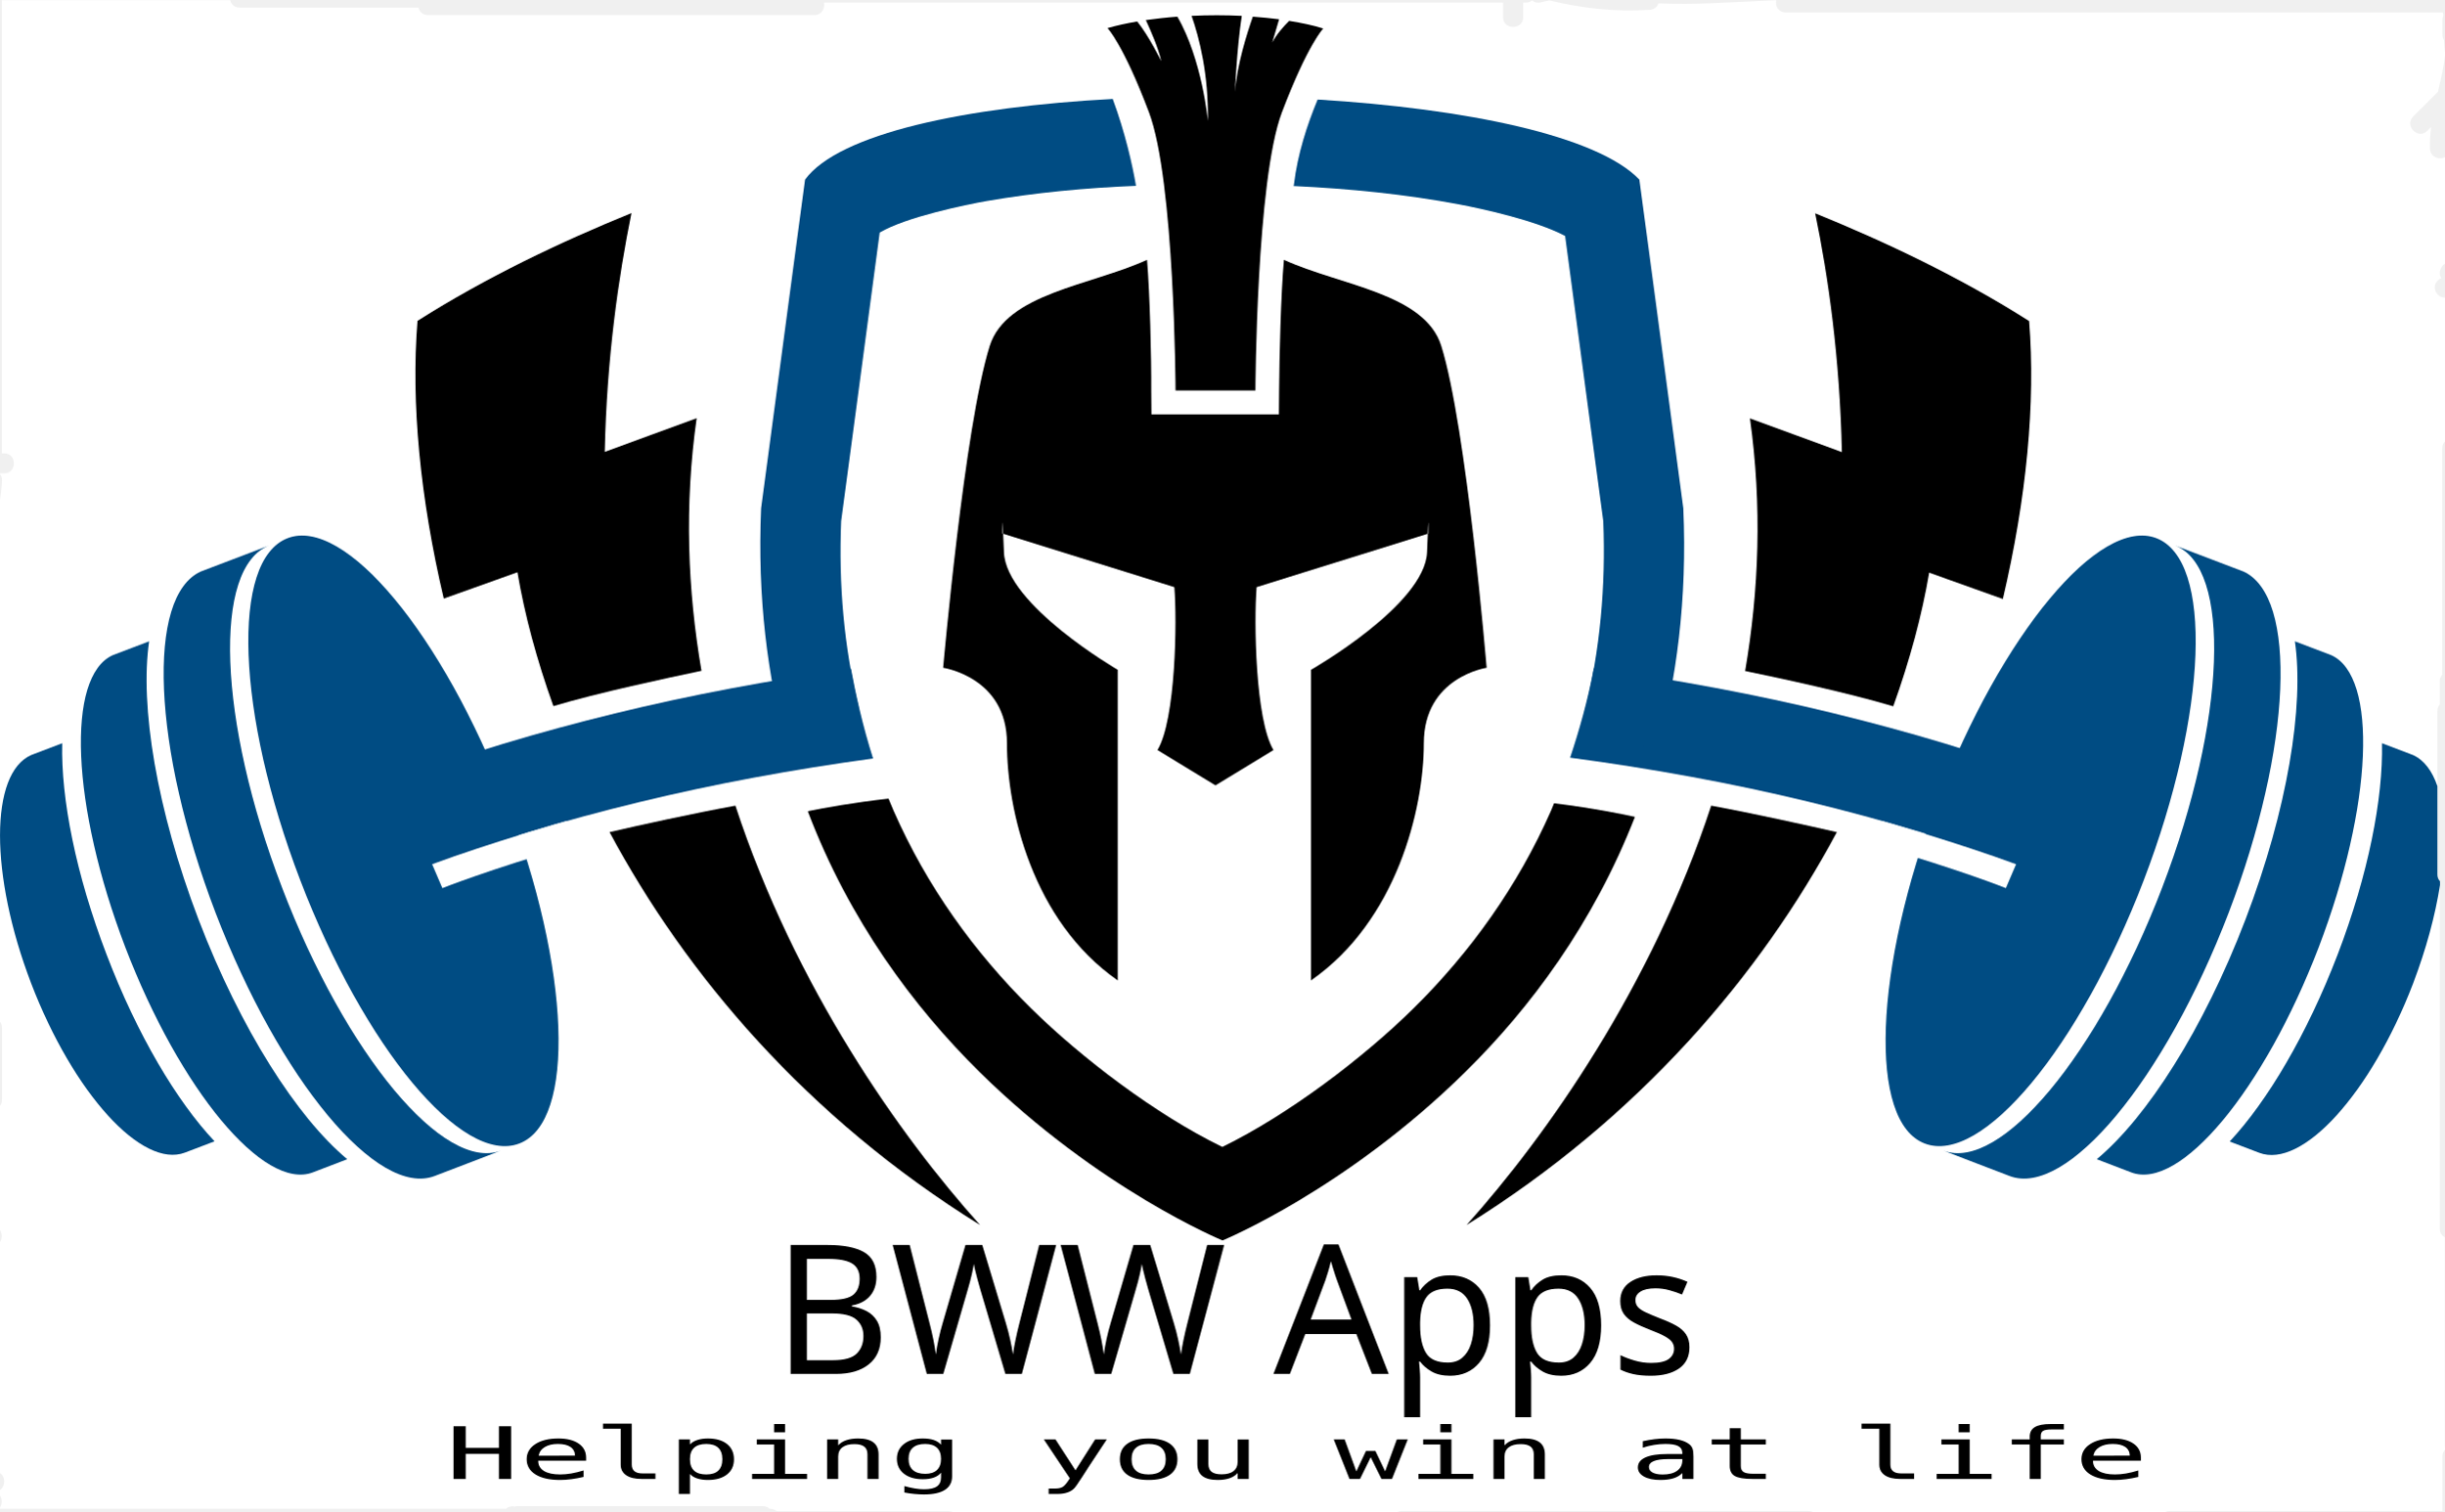
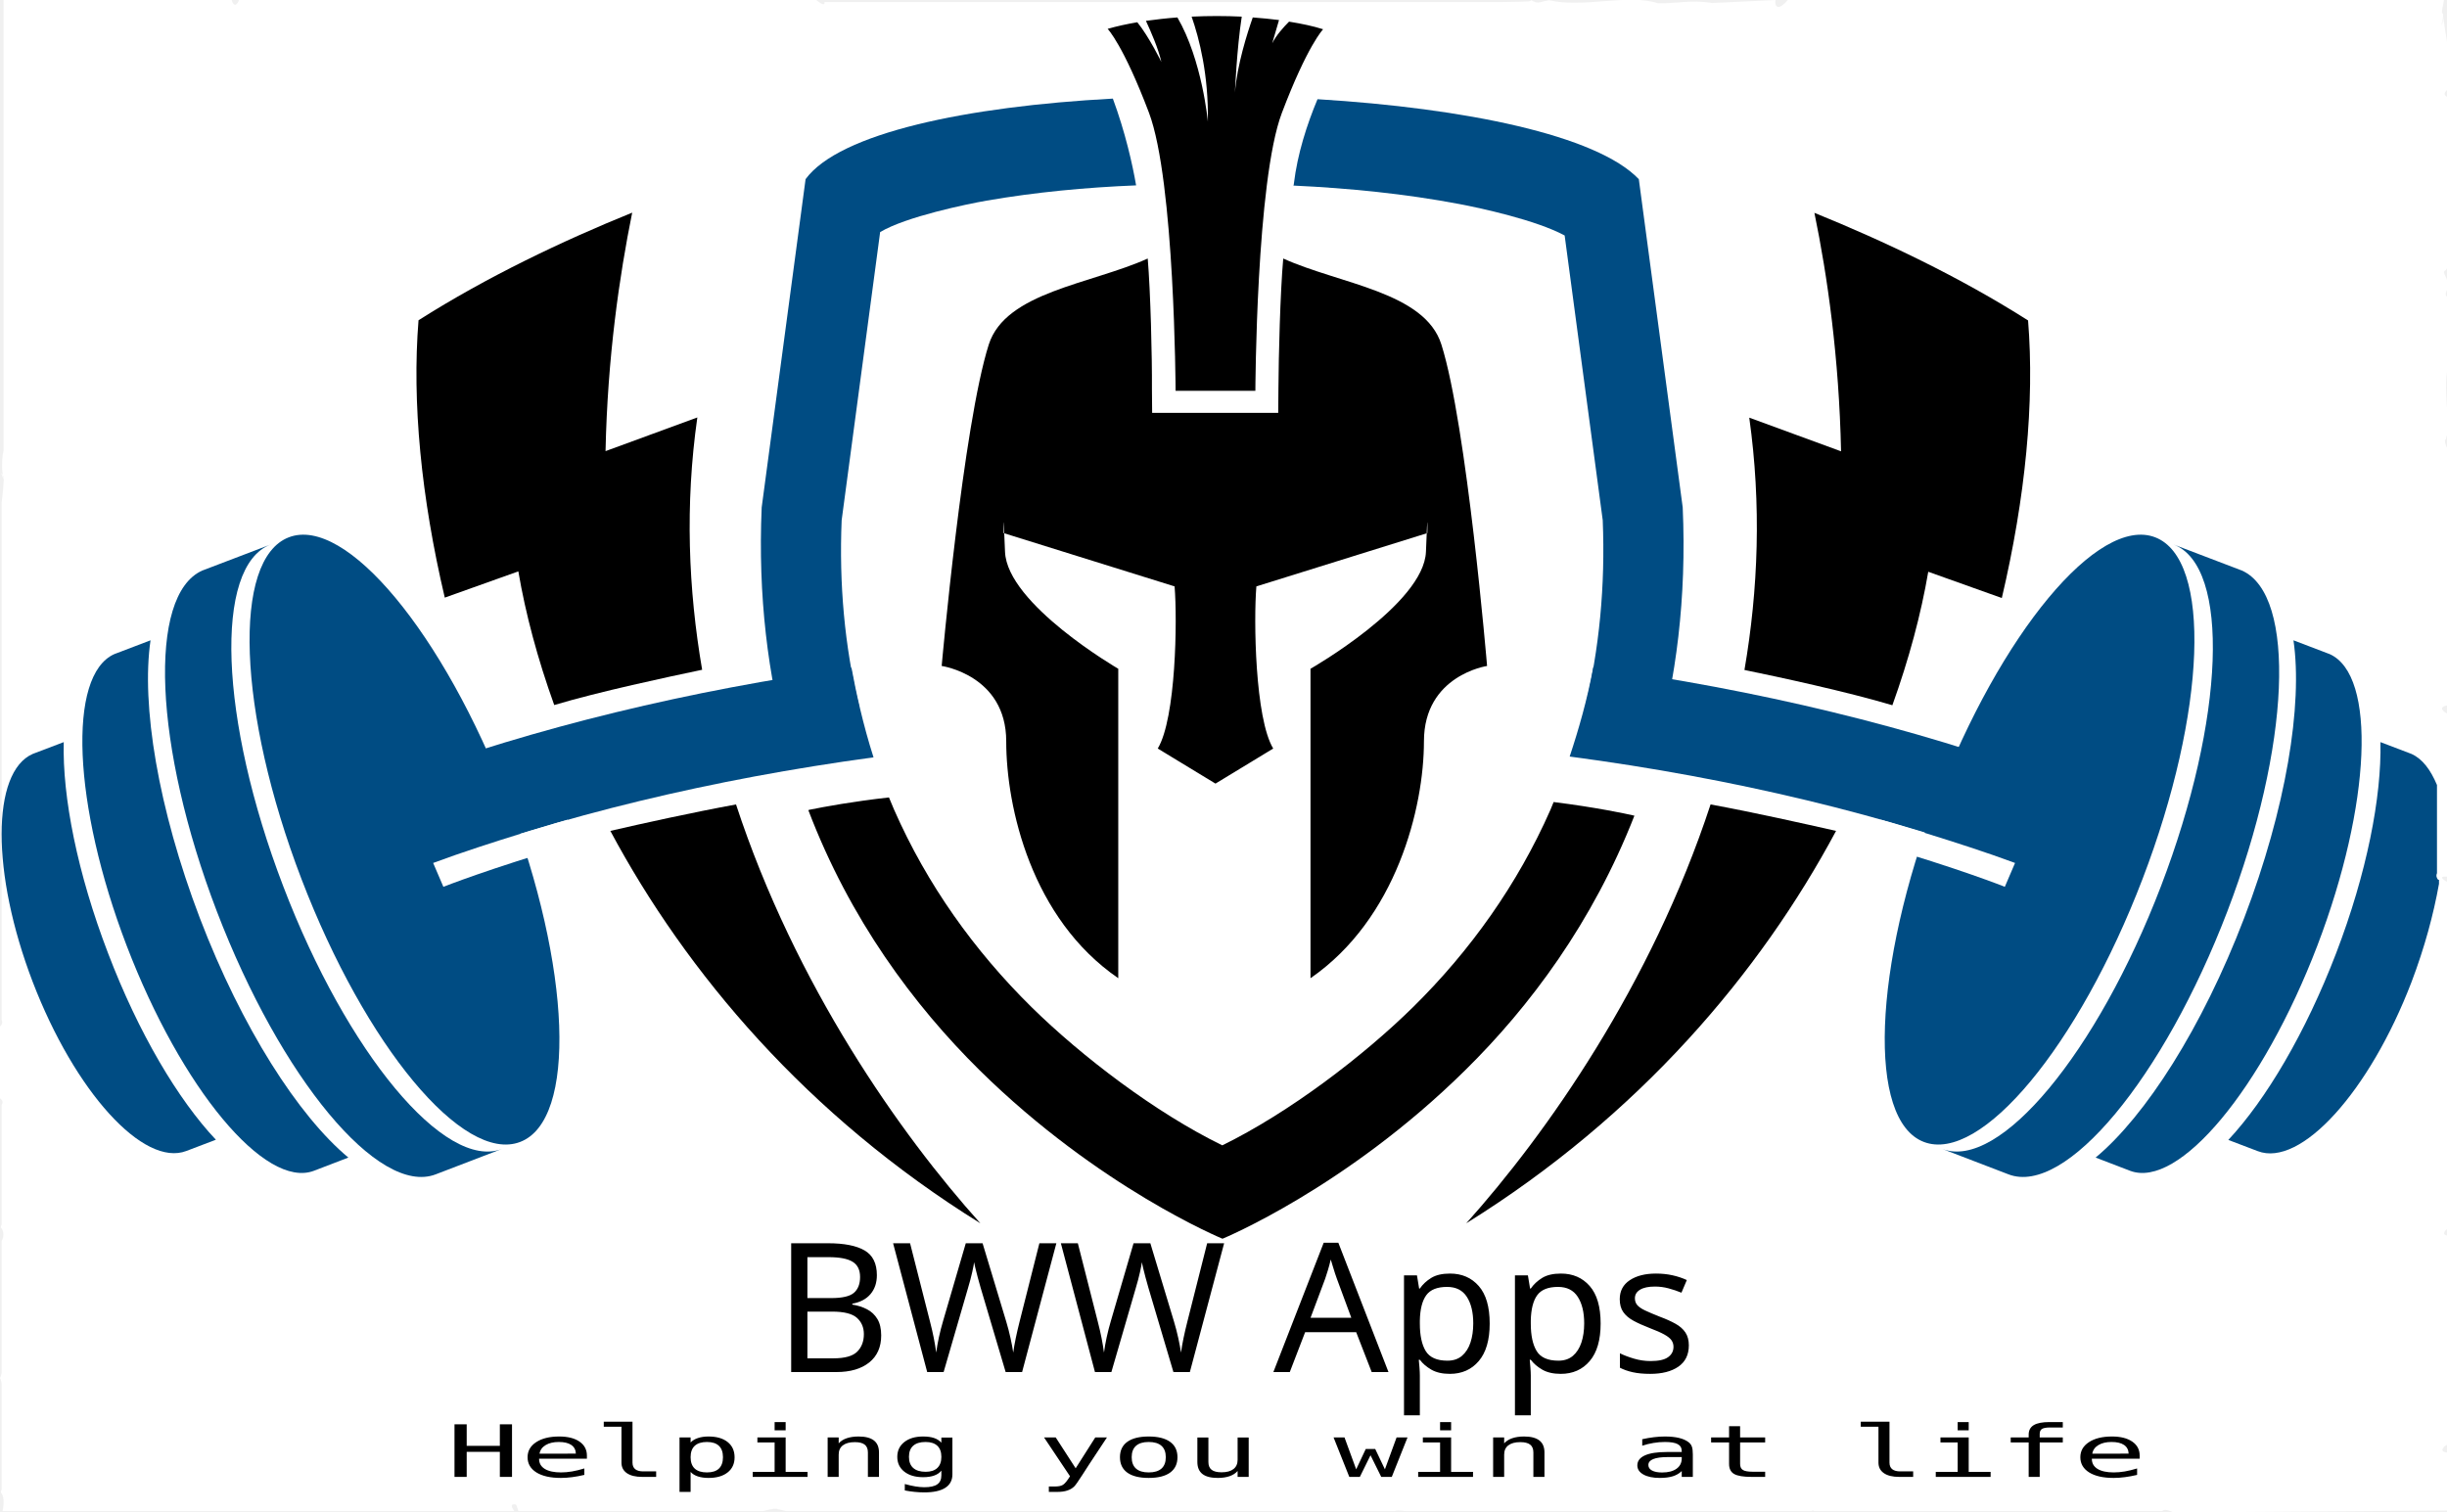
- <svg xmlns="http://www.w3.org/2000/svg" version="1.1" x="0px" y="0px" viewBox="0 0 1217.7 753.1" style="enable-background:new 0 0 1217.7 753.1;" xml:space="preserve">
+ <svg xmlns="http://www.w3.org/2000/svg" version="1.1" id="Layer_1" x="0px" y="0px" viewBox="0 0 1220.8 754" style="enable-background:new 0 0 1220.8 754;" xml:space="preserve">
  <style type="text/css">
	.st0{fill:#FFFFFF;}
	.st1{fill-rule:evenodd;clip-rule:evenodd;}
	.st2{fill:#004C83;}
	.st3{fill-rule:evenodd;clip-rule:evenodd;fill:#004C83;}
	.st4{fill-rule:evenodd;clip-rule:evenodd;fill:#FFFFFF;}
- 	.st5{fill:none;}
- 	.st6{font-family:'Algerian';}
- 	.st7{font-size:90px;}
- 	.st8{font-family:'Consolas';}
- 	.st9{font-size:36px;}
+ 	.st5{font-family:'Algerian';}
+ 	.st6{font-size:90px;}
+ 	.st7{font-family:'Consolas';}
+ 	.st8{font-size:36px;}
</style>
-   <g id="Guides_For_Artboard">
- </g>
-   <g id="Layer_1">
-     <path class="st0" d="M1218.1,616.6c-1.4-0.7-2.5-2.1-2.5-4.2V439.1c-0.7-0.8-1.2-1.9-1.2-3.3v-81.5c0-1.4,0.5-2.5,1.2-3.3v-11.5   c0-1.4,0.5-2.5,1.2-3.3V223.5c0-2.2,1.2-3.7,2.8-4.4c-0.2-0.5-0.3-1.1-0.3-1.8v-13.6c0-5.8-0.3-12,0-18v-37.4h-1.2   c-2.8,0-4.9-2.3-5-5c-0.1-2.1,1.4-3.9,3.3-4.7c-1.1-1.5-1-3.3-0.3-4.7c0.5-1.4,1.6-2.5,3.2-2.9V77.6c-2.7,2.5-8.5,1.3-8.6-3.6   c-0.1-3.6,0.1-7.1,0.6-10.7c-0.6,0.6-1.3,1.3-1.9,1.9c-4.6,4.6-11.6-2.5-7.1-7.1c4.1-4.1,8.3-8.3,12.4-12.4   c1.4-6.2,2.9-12.4,3.6-18.6c-0.3-2.4-0.5-4.7-0.6-7.1c-0.5-0.7-0.8-1.7-0.8-2.8V9.9c0-0.6,0.1-1.2,0.4-1.8c0-0.4,0-0.8,0-1.2   c-0.1-0.2-0.1-0.4-0.2-0.7H889.7c-3.7,0-5.3-3.3-4.7-6.1c-10.6,0.5-21.1,1-31.7,1.5c-9,0.4-18,0.4-27,0.1c-0.6,1.7-2.1,3.1-4.4,3.2   C805,6,788.3,4.2,772,0.2c-1.5,0.3-2.9,0.6-4.4,1c-1.8,0.4-3.2-0.1-4.3-1c-0.8,0.7-1.8,1.1-3.2,1.1h-1.2v7.3c0,6.4-10,6.4-10,0V1.3   H410.5c0.6,2.8-1,6.2-4.7,6.2H213.2c-2.7,0-4.2-1.7-4.7-3.7h-89.1c-2.7,0-4.2-1.7-4.7-3.7H0.9v225.8h1.2c6.4,0,6.4,10,0,10h-2.5   c0,0,0,0,0,0c0.9,0.8,1.5,2,1.4,3.6c-0.2,3.8-0.7,7.6-1.2,11.3V509c0.8,0.8,1.2,1.9,1.2,3.3v35.8c0,1.4-0.5,2.5-1.2,3.3v59.7   c0,0.5-0.1,1-0.2,1.4c1.6,1.8,1.7,4.8,0.2,6.8v65.9c0,1-0.2,1.8-0.6,2.5c0.4,0.7,0.6,1.5,0.6,2.5v43.8c3.1,1.8,3,6.9,0,8.7v0.6   c0,0.5-0.1,1-0.2,1.5c1.7,1.9,1.7,5.2-0.1,7.1h132.8c1,0,2,0,3.1,0h116.7c1.2-1.1,2.9-1.4,4.4-1.1c0.4-0.1,0.9-0.2,1.3-0.2h122.2   c1.5,0,2.6,0.5,3.4,1.3c1.3-0.1,2.5,0.4,3.6,1.2c0.1,0,0.3,0,0.4,0h85.2c1.4,0,2.5,0.5,3.3,1.2h218.9c0.1,0,0.3,0,0.4,0   c0.8-0.8,1.9-1.3,3.3-1.3h202.5c1.4,0,2.5,0.5,3.3,1.2h173.6c0.8-0.8,1.9-1.2,3.3-1.2h135.7v-27.1c0-1.5,0.6-2.7,1.4-3.5   c-0.1-0.4-0.2-0.9-0.2-1.4V616.6z" />
+   <g>
+     <path class="st0" d="M1220.8,616.5c-3.3-0.7,0-3.2,0-3.2V440c0,0-5.6-2.9,0-2.6V356c-5.6-3.1,0-4,0-4v-11.5v-4.3V223.4   c0,0-2-3.7-0.4-4.4c-0.2-0.5,0.4-1.8,0.4-1.8v-13.6c0,0-1-12,0-18V148l0,0c-2.5-1.6,3.6-6.7,0-8.1c-0.1-1.7-2.5-4.1-1.1-4.8   c0.5-0.2,0.7-0.6,1-1.1c0.4-0.7,3.4-0.5,0.1-3.1c0.5-1.4-2.3,0.4,0,0V77.5c-3.4,2.5,0.1,4.9,0,0c-0.1-3.6,0.6-17,1.1-20.6   c-0.6,0.6-0.5,11.4-1.1,12c10.6,3.8,0.1-9.1,0.1-17.1c4.1-4.1-4.2-2.8-0.1-6.9c1.2-10.3,1.2-10.3,1.2-10.3   c-0.3-2.4-1.1-11.3-1.2-13.7c-2-12.9,0,0,0,0l-2-12.9c-0.2,5.8-1.2,6.3,0,0V6.8c-0.8-0.2-0.8-0.4,0.5-6.8H891.9   c-5.1,6.1-6.7,2.8-6.1,0c-10.6,0.5-21.1,1-31.7,1.5c-10.3-1.8-18,0.4-27,0.1c-0.6,1.7,2.3-0.1,0,0c-14.9-4.8-37.3,2.5-54.3-1.5   c-1.5,0.3-2.9,0.6-4.4,1c-1.8,0.4-3.2-0.1-4.3-1c-0.8,0.7-3.2,0.9-3.2,0.9h-1.1h1.1c11.9-0.9-1.1,0-11.1,0l0,0H411.3   c0.6,3-4.1-1-4.1-1H214.8c1.8,1.4,0.9-1.3-6.7,0h-88.8c-1.7,4-3.2,2.2-3.7,0H1.8v226h1.1c-0.4-6.9-3.3,4.6-1,13.6L0.6,236l0,0   c0.8,0.8,1.4,2,1.3,3.6c-0.2,3.8-0.6,7.6-1.1,11.3v258c0,0,1,1.9-0.8,3.3V548c1.8,1.4,1.3,2.5,0.8,3.3V611c-0.2,0.5-0.3,1-0.4,1.4   c1.6,1.8,1.7,4.8,0.4,6.8v65.9c-0.2,1-0.4,1.8-0.8,2.5c0.4,0.7,0.6,1.5,0.8,2.5v43.8c0,0,2.8-1.8,0,0v9.3c-0.2,0.5-0.3,1-0.4,1.5   c1.7,1.9,1.7,5.2,0.9,9.3h132.8h5.8h116.7c-2.5-3.3-0.8-3.6,0.7-3.3c0.4-0.1,1.3,3.3,1.3,3.3h122.2c0,0,6.2-1.8,7-1   c1.3-0.1,0,0,0,0c0.1,0,0.3,0,4.4,1h85.2c-2.6-1-0.7,0-0.7,0h218.9h0.4c0.8-0.6,5.3,0,5.3,0h202.5c0,0,0.5-0.6,1.3,0h173.6   c0.8-0.7,1.9-1.1,5.7,0.7l138.8-1l-2.4-28.9c-3.1-0.5-2.5-1.7-1.7-2.5c-0.1-0.4,1.7-1.4,1.7-1.4V616.5z" />
    <g>
-       <path class="st1" d="M275.7,351.9c22.4-6.7,56.6-14,73.8-17.6c-6.9-40.1-8.6-82.4-2.4-125.9l-45.8,16.8c1-46.9,6.9-87.4,13.3-119    c-35,14.2-72.4,32-106.6,53.7c-3.3,40.8,1.3,88.3,13.1,138.4l36.7-13.1C261.4,306.4,267.4,328.8,275.7,351.9z" />
-       <path class="st1" d="M366.4,401.5c-21.8,4-47.2,9.6-62.7,13.2c37.9,70.8,98.1,142.1,184.6,195.8    C448.2,565.9,396,491.7,366.4,401.5z" />
+       <path class="st1" d="M276.5,351.8c22.4-6.7,56.6-14,73.8-17.6c-6.9-40.1-8.6-82.4-2.4-125.9l-45.8,16.8c1-46.9,6.9-87.4,13.3-119    c-35,14.2-72.4,32-106.6,53.7c-3.3,40.8,1.3,88.3,13.1,138.4l36.7-13.1C262.2,306.3,268.2,328.7,276.5,351.8z" />
+       <path class="st1" d="M367.2,401.4c-21.8,4-47.2,9.6-62.7,13.2c37.9,70.8,98.1,142.1,184.6,195.8    C449,565.8,396.8,491.6,367.2,401.4z" />
    </g>
    <g>
-       <path class="st1" d="M852.6,401.5c-29.6,90.1-81.9,164.4-121.9,209c86.4-53.7,146.7-125.1,184.5-195.8    C899.7,411.2,874.4,405.5,852.6,401.5z" />
-       <path class="st1" d="M1011,160c-34.1-21.7-71.6-39.5-106.6-53.7c6.5,31.5,12.3,72.1,13.3,119l-45.8-16.8    c6.1,43.5,4.5,85.8-2.4,125.9c17.1,3.5,51.4,10.9,73.8,17.6c8.3-23.1,14.3-45.5,17.9-66.6l36.7,13.1    C1009.7,248.3,1014.3,200.8,1011,160z" />
+       <path class="st1" d="M853.4,401.4c-29.6,90.1-81.9,164.4-121.9,209c86.4-53.7,146.7-125.1,184.5-195.8    C900.5,411.1,875.2,405.4,853.4,401.4z" />
+       <path class="st1" d="M1011.8,159.9c-34.1-21.7-71.6-39.5-106.6-53.7c6.5,31.5,12.3,72.1,13.3,119l-45.8-16.8    c6.1,43.5,4.5,85.8-2.4,125.9c17.1,3.5,51.4,10.9,73.8,17.6c8.3-23.1,14.3-45.5,17.9-66.6l36.7,13.1    C1010.5,248.2,1015.1,200.7,1011.8,159.9z" />
    </g>
-     <path class="st2" d="M959,569.9c28.4,10.9,77.2-47.9,109.1-131.2c31.9-83.3,34.7-159.6,6.3-170.5c-28.4-10.9-77.2,47.9-109.1,131.2   C933.5,482.7,930.7,559.1,959,569.9z" />
-     <path class="st2" d="M1077.3,442.3c31.9-83.3,34.7-159.6,6.3-170.5l34.1,13l0,0c27.3,12.2,24.2,87.8-7.3,170.1   c-31.9,83.3-80.7,142-109.1,131.2l-33.1-12.7C996.6,584.3,1045.4,525.6,1077.3,442.3z" />
-     <path class="st2" d="M1118.8,458.2c20.9-54.7,29.3-106.4,24.6-138.6l18.1,6.9l0,0c23.4,10.5,20.7,75.1-6.2,145.5   c-27.3,71.3-69.1,121.5-93.4,112.3l-17.2-6.6C1069.6,557,1097.9,512.9,1118.8,458.2z" />
-     <path class="st2" d="M1215.6,439.1c-0.7-0.8-1.2-1.9-1.2-3.3v-44c-2.6-7.6-6.6-13-12.1-15.5l0,0l-15.5-5.9   c0.6,27.4-6.8,65.4-22.1,105.3c-15.3,39.9-35.1,73.2-53.8,93.2l14.7,5.6c21.4,8.2,55.7-29.6,76.7-84.4c6.5-17.1,11-33.8,13.4-49   V439.1z" />
-     <path class="st2" d="M258.7,569.9c-28.4,10.9-77.2-47.9-109.1-131.2c-31.9-83.3-34.7-159.6-6.3-170.5   c28.4-10.9,77.2,47.9,109.1,131.2C284.3,482.7,287.1,559.1,258.7,569.9z" />
-     <path class="st2" d="M140.5,442.3c-31.9-83.3-34.7-159.6-6.3-170.5l-34.1,13l0,0c-27.3,12.2-24.2,87.8,7.3,170.1   c31.9,83.3,80.7,142,109.1,131.2l33.1-12.7C221.2,584.3,172.3,525.6,140.5,442.3z" />
-     <path class="st2" d="M98.9,458.2C78,403.4,69.6,351.7,74.3,319.6l-18.1,6.9v0c-23.4,10.5-20.7,75.1,6.2,145.5   c27.3,71.3,69.1,121.5,93.4,112.3l17.2-6.6C148.1,557,119.8,512.9,98.9,458.2z" />
-     <path class="st2" d="M53.1,475.7C37.8,435.8,30.3,397.8,31,370.4l-15.5,5.9l0,0c-20.6,9.1-20.7,59.6,0,113.7   c21,54.8,55.3,92.6,76.7,84.4l14.7-5.6C88.1,548.9,68.3,515.6,53.1,475.7z" />
-     <path class="st2" d="M424,333.3c-81,11.2-157.5,29.8-226.3,55.1l13.6,43.8c67.6-25.1,143.3-43.3,223.7-54.2   C429.8,361.8,426.2,345.3,424,333.3z" />
-     <path class="st2" d="M794.1,333c-3,16.1-7.4,31.4-11.8,44.6c81.6,10.8,158.4,29.2,226.8,54.7l13.6-43.8   C953.3,362.9,876,344.2,794.1,333z" />
-     <path class="st1" d="M571.5,129.5c-28.1,12.8-70.1,16.7-78.4,42.9c-12.6,40.2-23.2,160.4-23.2,160.4s31.8,4.6,31.8,37.6   c0,33,12.5,88.5,55.2,118.2V333.8c0,0-55.7-32.3-56.7-58.6c-1-26.3-0.7-9.3-0.7-9.3l85.6,26.7c1.4,16.8,0.7,66-8.4,81.2l28.9,17.6   l28.9-17.6c-9.1-15.1-9.8-64.4-8.4-81.2l85.6-26.7c0,0,0.3-17-0.7,9.3c-1,26.2-57.8,58.6-57.8,58.6v154.8   c42.6-29.6,56.2-85.2,56.2-118.2c0-33,31.3-37.6,31.3-37.6s-10-120.3-22.6-160.4c-8.2-26.3-50.3-30.1-78.4-42.9   c-1.5,16.9-2.3,48.5-2.4,65.2l-0.1,11.8h-11.8c-13.3,0-26.6,0-39.8,0h-11.9l-0.1-11.8C573.7,178,572.9,146.4,571.5,129.5   L571.5,129.5z" />
+     <path class="st2" d="M959.8,569.8c28.4,10.9,77.2-47.9,109.1-131.2s34.7-159.6,6.3-170.5c-28.4-10.9-77.2,47.9-109.1,131.2   C934.3,482.6,931.5,559,959.8,569.8z" />
+     <path class="st2" d="M1078.1,442.2c31.9-83.3,34.7-159.6,6.3-170.5l34.1,13l0,0c27.3,12.2,24.2,87.8-7.3,170.1   c-31.9,83.3-80.7,142-109.1,131.2L969,573.3C997.4,584.2,1046.2,525.5,1078.1,442.2z" />
+     <path class="st2" d="M1119.6,458.1c20.9-54.7,29.3-106.4,24.6-138.6l18.1,6.9l0,0c23.4,10.5,20.7,75.1-6.2,145.5   c-27.3,71.3-69.1,121.5-93.4,112.3l-17.2-6.6C1070.4,556.9,1098.7,512.8,1119.6,458.1z" />
+     <path class="st2" d="M1216.4,439c-0.7-0.8-1.2-1.9-0.6-3.3v-44c-3.2-7.6-7.2-13-12.7-15.5l0,0l-15.5-5.9   c0.6,27.4-6.8,65.4-22.1,105.3c-15.3,39.9-35.1,73.2-53.8,93.2l14.7,5.6c21.4,8.2,55.7-29.6,76.7-84.4c6.5-17.1,11-33.8,13.7-49v-2   H1216.4z" />
+     <path class="st2" d="M259.5,569.8c-28.4,10.9-77.2-47.9-109.1-131.2s-34.7-159.6-6.3-170.5s77.2,47.9,109.1,131.2   S287.9,559,259.5,569.8z" />
+     <path class="st2" d="M141.3,442.2c-31.9-83.3-34.7-159.6-6.3-170.5l-34.1,13l0,0c-27.3,12.2-24.2,87.8,7.3,170.1   c31.9,83.3,80.7,142,109.1,131.2l33.1-12.7C222,584.2,173.1,525.5,141.3,442.2z" />
+     <path class="st2" d="M99.7,458.1c-20.9-54.8-29.3-106.5-24.6-138.6L57,326.4l0,0c-23.4,10.5-20.7,75.1,6.2,145.5   c27.3,71.3,69.1,121.5,93.4,112.3l17.2-6.6C148.9,556.9,120.6,512.8,99.7,458.1z" />
+     <path class="st2" d="M53.9,475.6c-15.3-39.9-22.8-77.9-22.1-105.3l-15.5,5.9l0,0c-20.6,9.1-20.7,59.6,0,113.7   c21,54.8,55.3,92.6,76.7,84.4l14.7-5.6C88.9,548.8,69.1,515.5,53.9,475.6z" />
+     <path class="st2" d="M424.8,333.2c-81,11.2-157.5,29.8-226.3,55.1l13.6,43.8c67.6-25.1,143.3-43.3,223.7-54.2   C430.6,361.7,427,345.2,424.8,333.2z" />
+     <path class="st2" d="M794.9,332.9c-3,16.1-7.4,31.4-11.8,44.6c81.6,10.8,158.4,29.2,226.8,54.7l13.6-43.8   C954.1,362.8,876.8,344.1,794.9,332.9z" />
+     <path class="st1" d="M572.6,129c-28.4,12.8-70.9,16.7-79.3,42.9c-12.8,40.2-23.5,160.4-23.5,160.4s32.2,4.6,32.2,37.6   s12.6,88.5,55.9,118.2V333.7c0,0-55.5-32.2-56.5-58.4c-1-26.2-0.7-9.3-0.7-9.3l85.3,26.6c1.4,16.7,0.7,65.8-8.4,80.9l28.8,17.5   l28.8-17.5c-9.1-15.1-9.8-64.2-8.4-80.9l85.3-26.6c0,0,0.3-16.9-0.7,9.3c-1,26.1-57.6,58.4-57.6,58.4v154.4   c42.9-29.6,56.6-85.2,56.6-118.2s31.5-37.6,31.5-37.6S731.8,212,719.1,171.9c-8.3-26.3-50.6-30.1-78.9-42.9   c-1.5,16.9-2.3,48.5-2.4,65.2l-0.1,11.8h-10.6c-13.5,0-26.9,0-40.3,0h-12l-0.1-11.8C574.8,177.5,574,145.9,572.6,129L572.6,129z" />
    <g>
-       <path class="st3" d="M554.4,49.3c-72.9,3.9-136.5,17.2-153.3,40.2l-21.9,163.8c-1.9,44.3,3.1,84.1,13,119.7l35.6-20.5    c-7.3-30.1-10-61.2-8.7-92.8l19.2-143.8c12.9-7.7,43.4-14,53.2-15.7c24.2-4.2,49.5-6.6,74.5-7.6C564.2,82.1,560.6,66.1,554.4,49.3    z" />
-       <path class="st3" d="M838.7,253.3L816.8,89.5c-21-22-86.8-35.4-160.3-39.9c-5.3,12.7-10,27.2-11.8,42.2c0,0.3-0.1,0.6-0.2,0.9    c27.8,1.3,55.8,4.1,82.7,9.2c10.6,2,38.3,8,52.6,15.7l19,142.1c1.3,32.4-1.6,64.3-9.2,95.1l35.6,20.5    C835.4,339.1,840.7,298.6,838.7,253.3z" />
+       <path class="st3" d="M555.2,49.2c-72.9,3.9-136.5,17.2-153.3,40.2L380,253.2c-1.9,44.3,3.1,84.1,13,119.7l35.6-20.5    c-7.3-30.1-10-61.2-8.7-92.8l19.2-143.8c12.9-7.7,43.4-14,53.2-15.7c24.2-4.2,49.5-6.6,74.5-7.6C565,82,561.4,66,555.2,49.2z" />
+       <path class="st3" d="M839.5,253.2L817.6,89.4c-21-22-86.8-35.4-160.3-39.9c-5.3,12.7-10,27.2-11.8,42.2c0,0.3-0.1,0.6-0.2,0.9    c27.8,1.3,55.8,4.1,82.7,9.2c10.6,2,38.3,8,52.6,15.7l19,142.1c1.3,32.4-1.6,64.3-9.2,95.1l35.6,20.5    C836.2,339,841.5,298.5,839.5,253.2z" />
    </g>
-     <path class="st1" d="M585.7,194.6c13.3,0,26.5,0,39.8,0c0,0,0.4-104.8,13.2-138.6c12.8-33.8,20.6-41.8,20.6-41.8   c-5-1.6-10.8-2.8-17-3.8c-2.7,2.7-6.4,6.8-8.4,10.8l3.4-11.6c-4.2-0.5-8.6-1-13.1-1.3c-2.8,8-7.8,23.7-8.9,37.5   c0,0,0.9-21.6,3.4-37.9c-8.2-0.4-16.7-0.4-25,0c3.8,10.9,8.5,29.1,8.1,52.4c0,0-2.8-30.7-15.2-52c-5.4,0.4-10.6,1-15.7,1.7   c2.4,5.2,6.2,13.8,7.7,20.5c0,0-6.1-12.5-12-19.8c-5.3,0.9-10.3,2-14.8,3.3c0,0,7.8,8,20.6,41.8   C585.3,89.9,585.7,194.6,585.7,194.6L585.7,194.6z" />
-     <path class="st1" d="M774.3,400.3c-0.5,1.3-1.1,2.6-1.6,3.9c-16.4,37.2-40,70.3-68.5,98.4c-25,24.6-61.9,52.7-95.2,69   c-33.4-16.3-70.2-44.4-95.2-69c-28.5-28.1-52.1-61.1-68.5-98.4c-0.9-2.1-1.7-4.1-2.6-6.2c-17.9,2-32,4.6-39.9,6.2l-0.3,0.2   c20.7,54.4,52.6,97.3,85.5,129.8c59.6,58.7,121.1,84,121.1,84s61.5-25.3,121-84c32.4-31.9,63.7-73.9,84.5-127.1   C810.2,406.1,795.2,402.9,774.3,400.3z" />
-     <path class="st4" d="M284,421.6l-1.6-12.5c0,0-39.2,11.2-67.1,21.6l5.1,11.9C220.4,442.6,243.9,433.3,284,421.6z" />
-     <path class="st4" d="M935.8,421.6l1.6-12.5c0,0,39.1,11.2,67.1,21.6l-5.1,11.9C999.5,442.6,976,433.3,935.8,421.6z" />
-     <rect x="0" y="624.7" class="st5" width="1217.7" height="84" />
-     <text transform="matrix(1 0 0 1 385.1833 684.7205)" class="st6 st7">BWW Apps</text>
-     <text transform="matrix(1.702 0 0 1 221.8495 737.037)" class="st8 st9">Helping you win at life</text>
+     <path class="st1" d="M586.5,195c13.3,0,26.5,0,39.8,0c0,0,0.4-104.8,13.2-138.6s20.6-41.8,20.6-41.8c-5-1.6-10.8-2.8-17-3.8   c-2.7,2.7-6.4,6.8-8.4,10.8l3.4-11.6c-4.2-0.5-8.6-1-13.1-1.3c-2.8,8-7.8,23.7-8.9,37.5c0,0,0.9-21.6,3.4-37.9   c-8.2-0.4-16.7-0.4-25,0c3.8,10.9,8.5,29.1,8.1,52.4c0,0-2.8-30.7-15.2-52c-5.4,0.4-10.6,1-15.7,1.7c2.4,5.2,6.2,13.8,7.7,20.5   c0,0-6.1-12.5-12-19.8c-5.3,0.9-10.3,2-14.8,3.3c0,0,7.8,8,20.6,41.8C586.1,90.3,586.5,195,586.5,195L586.5,195z" />
+     <path class="st1" d="M775.1,400.2c-0.5,1.3-1.1,2.6-1.6,3.9c-16.4,37.2-40,70.3-68.5,98.4c-25,24.6-61.9,52.7-95.2,69   c-33.4-16.3-70.2-44.4-95.2-69c-28.5-28.1-52.1-61.1-68.5-98.4c-0.9-2.1-1.7-4.1-2.6-6.2c-17.9,2-32,4.6-39.9,6.2l-0.3,0.2   c20.7,54.4,52.6,97.3,85.5,129.8c59.6,58.7,121.1,84,121.1,84s61.5-25.3,121-84c32.4-31.9,63.7-73.9,84.5-127.1   C811,406,796,402.8,775.1,400.2z" />
+     <path class="st4" d="M284.8,421.5l-1.6-12.5c0,0-39.2,11.2-67.1,21.6l5.1,11.9C221.2,442.5,244.7,433.2,284.8,421.5z" />
+     <path class="st4" d="M936.6,421.5l1.6-12.5c0,0,39.1,11.2,67.1,21.6l-5.1,11.9C1000.3,442.5,976.8,433.2,936.6,421.5z" />
+     <text transform="matrix(1 0 0 1 385.9833 684.6205)" class="st5 st6">BWW Apps</text>
+     <text transform="matrix(1.702 0 0 1 222.6501 736.9371)" class="st7 st8">Helping you win at life</text>
  </g>
</svg>
